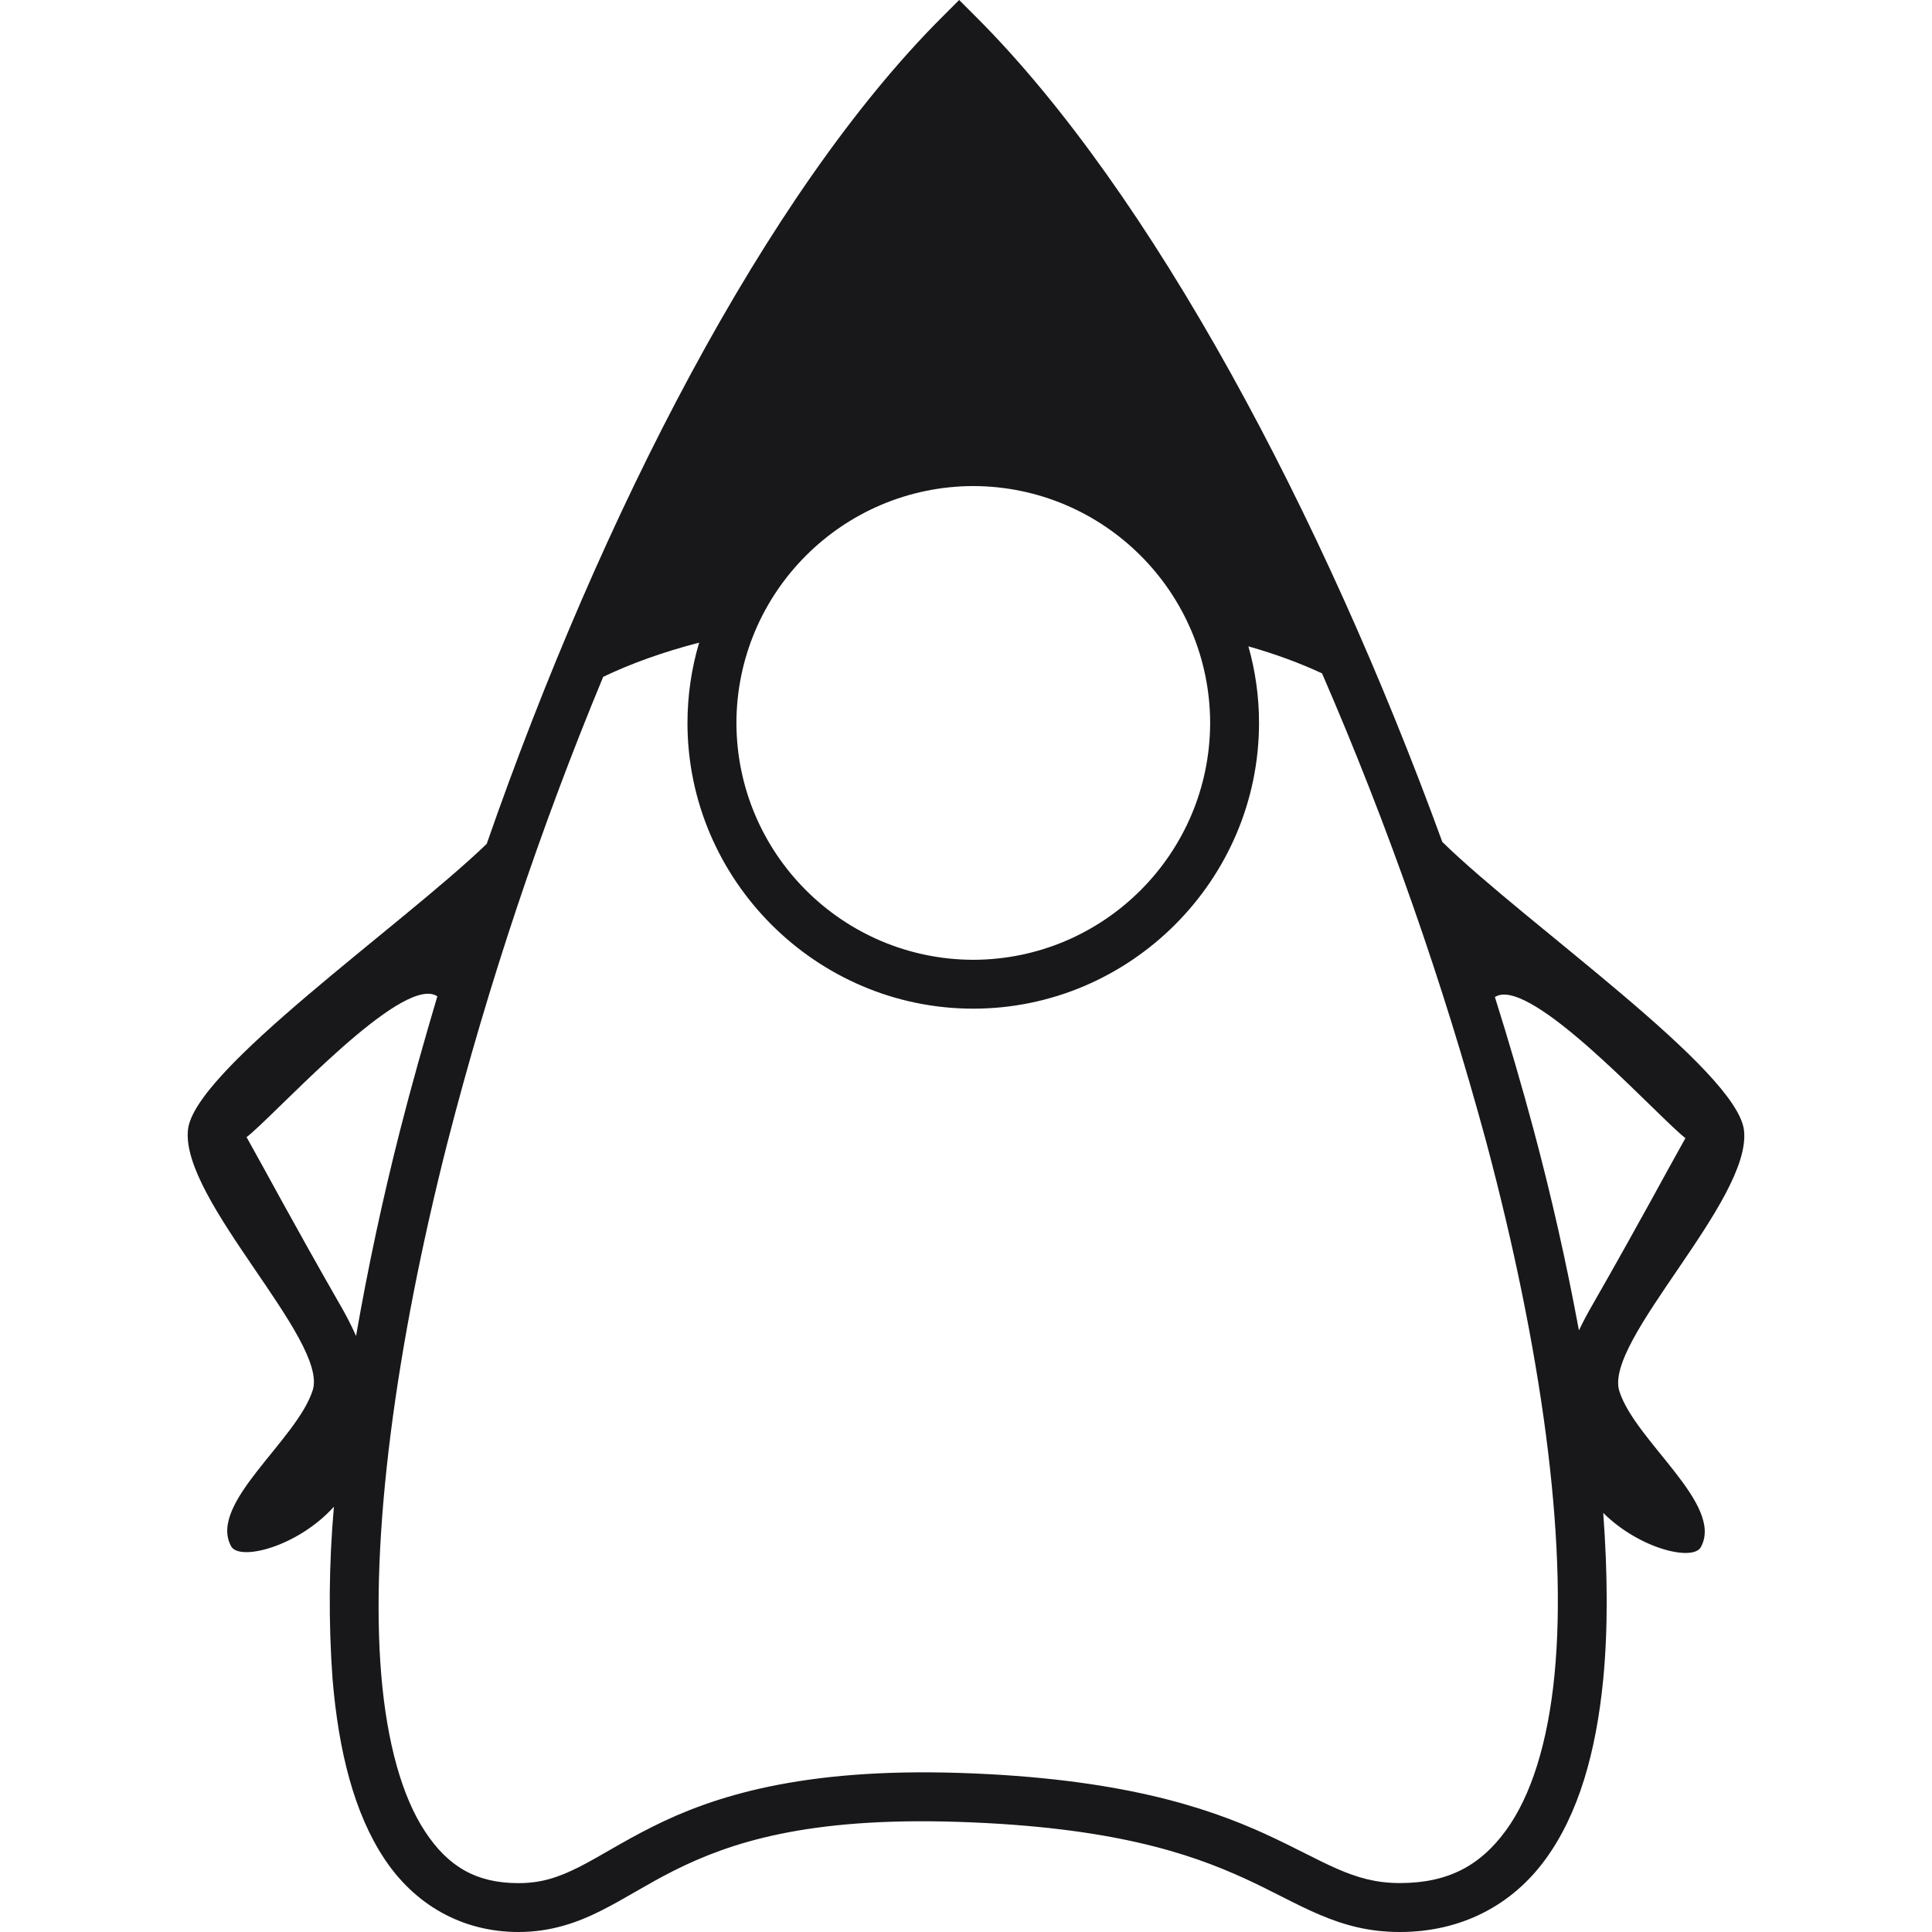
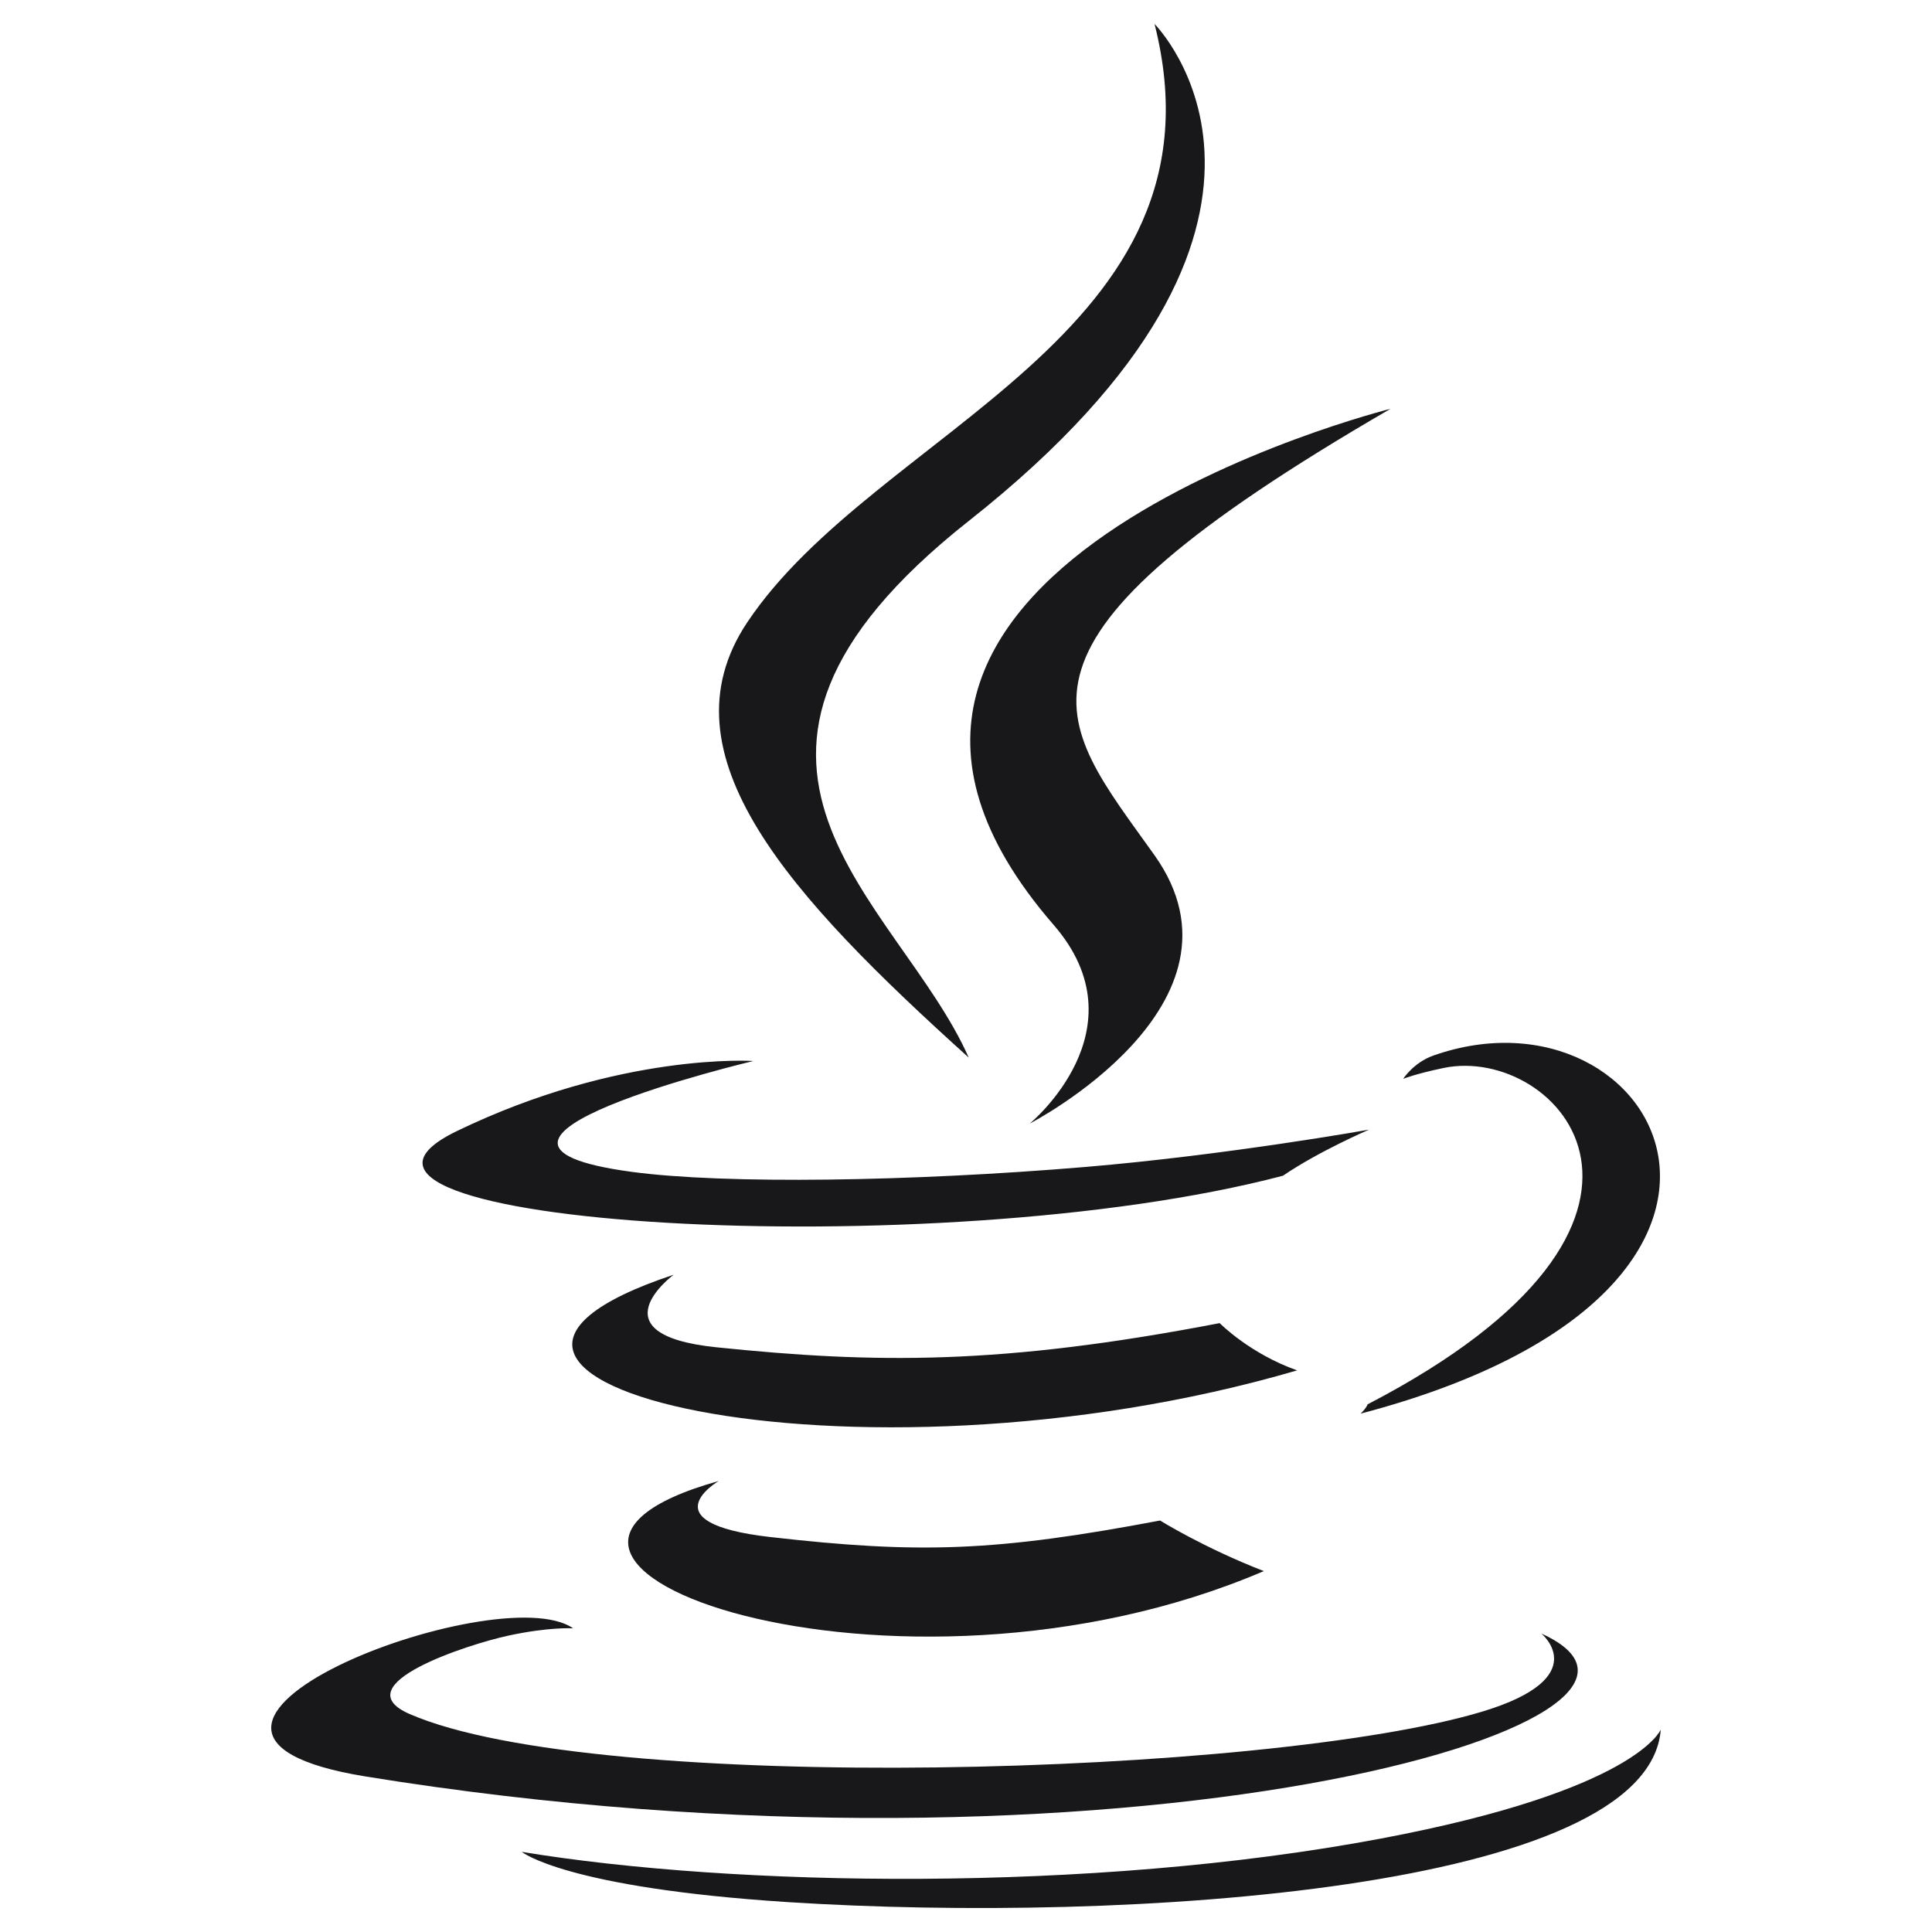
- <svg xmlns="http://www.w3.org/2000/svg" fill="#18181B" role="img" viewBox="0 0 24 24">
-   <path d="M11.915 0 11.7.215C9.515 2.4 7.47 6.39 6.046 10.483c-1.064 1.024-3.633 2.81-3.711 3.551-.093.87 1.746 2.611 1.55 3.235-.198.625-1.304 1.408-1.014 1.939.1.188.823.011 1.277-.491a13.389 13.389 0 0 0-.017 2.14c.076.906.27 1.668.643 2.232.372.563.956.911 1.667.911.397 0 .727-.114 1.024-.264.298-.149.571-.33.91-.5.68-.34 1.634-.666 3.53-.604 1.903.062 2.872.39 3.559.704.687.314 1.15.664 1.925.664.767 0 1.395-.336 1.807-.9.412-.563.631-1.33.72-2.24.06-.623.055-1.32 0-2.066.454.45 1.117.604 1.213.424.29-.53-.816-1.314-1.013-1.937-.198-.624 1.642-2.366 1.549-3.236-.08-.748-2.707-2.568-3.748-3.586C16.428 6.374 14.308 2.394 12.13.215zm.175 6.038a2.95 2.95 0 0 1 2.943 2.942 2.95 2.95 0 0 1-2.943 2.943A2.95 2.95 0 0 1 9.148 8.98a2.95 2.95 0 0 1 2.942-2.942zM8.685 7.983a3.515 3.515 0 0 0-.145.997c0 1.951 1.6 3.55 3.55 3.55 1.95 0 3.55-1.598 3.55-3.55 0-.329-.046-.648-.132-.951.334.095.64.208.915.336a42.699 42.699 0 0 1 2.042 5.829c.678 2.545 1.01 4.92.846 6.607-.082.844-.29 1.51-.606 1.94-.315.431-.713.651-1.315.651-.593 0-.932-.27-1.673-.61-.741-.338-1.825-.694-3.792-.758-1.974-.064-3.073.293-3.821.669-.375.188-.659.373-.911.5s-.466.2-.752.2c-.53 0-.876-.209-1.16-.64-.285-.43-.474-1.101-.545-1.948-.141-1.693.176-4.069.823-6.614a43.155 43.155 0 0 1 1.934-5.783c.348-.167.749-.31 1.192-.425zm-3.382 4.362a.216.216 0 0 1 .13.031c-.166.56-.323 1.116-.463 1.665a33.849 33.849 0 0 0-.547 2.555 3.9 3.9 0 0 0-.2-.39c-.58-1.012-.914-1.642-1.16-2.08.315-.24 1.679-1.755 2.24-1.781zm13.394.01c.562.027 1.926 1.543 2.24 1.783-.246.438-.58 1.068-1.16 2.08a4.428 4.428 0 0 0-.163.309 32.354 32.354 0 0 0-.562-2.49 40.579 40.579 0 0 0-.482-1.652.216.216 0 0 1 .127-.03z" />
+ <svg xmlns="http://www.w3.org/2000/svg" fill="#18181B" role="img" viewBox="0 0 128 128">
+   <path d="M47.617 98.12s-4.767 2.774 3.397 3.71c9.892 1.13 14.947.968 25.845-1.092 0 0 2.871 1.795 6.873 3.351-24.439 10.47-55.308-.607-36.115-5.969zm-2.988-13.665s-5.348 3.959 2.823 4.805c10.567 1.091 18.91 1.18 33.354-1.6 0 0 1.993 2.025 5.132 3.131-29.542 8.64-62.446.68-41.309-6.336z" />
+   <path d="M69.802 61.271c6.025 6.935-1.58 13.17-1.58 13.17s15.289-7.891 8.269-17.777c-6.559-9.215-11.587-13.792 15.635-29.58 0 .001-42.731 10.67-22.324 34.187z" />
+   <path d="M102.123 108.229s3.529 2.91-3.888 5.159c-14.102 4.272-58.706 5.56-71.094.171-4.451-1.938 3.899-4.625 6.526-5.192 2.739-.593 4.303-.485 4.303-.485-4.953-3.487-32.013 6.85-13.743 9.815 49.821 8.076 90.817-3.637 77.896-9.468zM49.912 70.294s-22.686 5.389-8.033 7.348c6.188.828 18.518.638 30.011-.326 9.39-.789 18.813-2.474 18.813-2.474s-3.308 1.419-5.704 3.053c-23.042 6.061-67.544 3.238-54.731-2.958 10.832-5.239 19.644-4.643 19.644-4.643zm40.697 22.747c23.421-12.167 12.591-23.86 5.032-22.285-1.848.385-2.677.72-2.677.72s.688-1.079 2-1.543c14.953-5.255 26.451 15.503-4.823 23.725 0-.002.359-.327.468-.617z" />
+   <path d="M76.491 1.587S89.459 14.563 64.188 34.51c-20.266 16.006-4.621 25.13-.007 35.559-11.831-10.673-20.509-20.07-14.688-28.815C58.041 28.42 81.722 22.195 76.491 1.587z" />
+   <path d="M52.214 126.021c22.476 1.437 57-.8 57.817-11.436 0 0-1.571 4.032-18.577 7.231-19.186 3.612-42.854 3.191-56.887.874 0 .001 2.875 2.381 17.647 3.331z" />
</svg>
